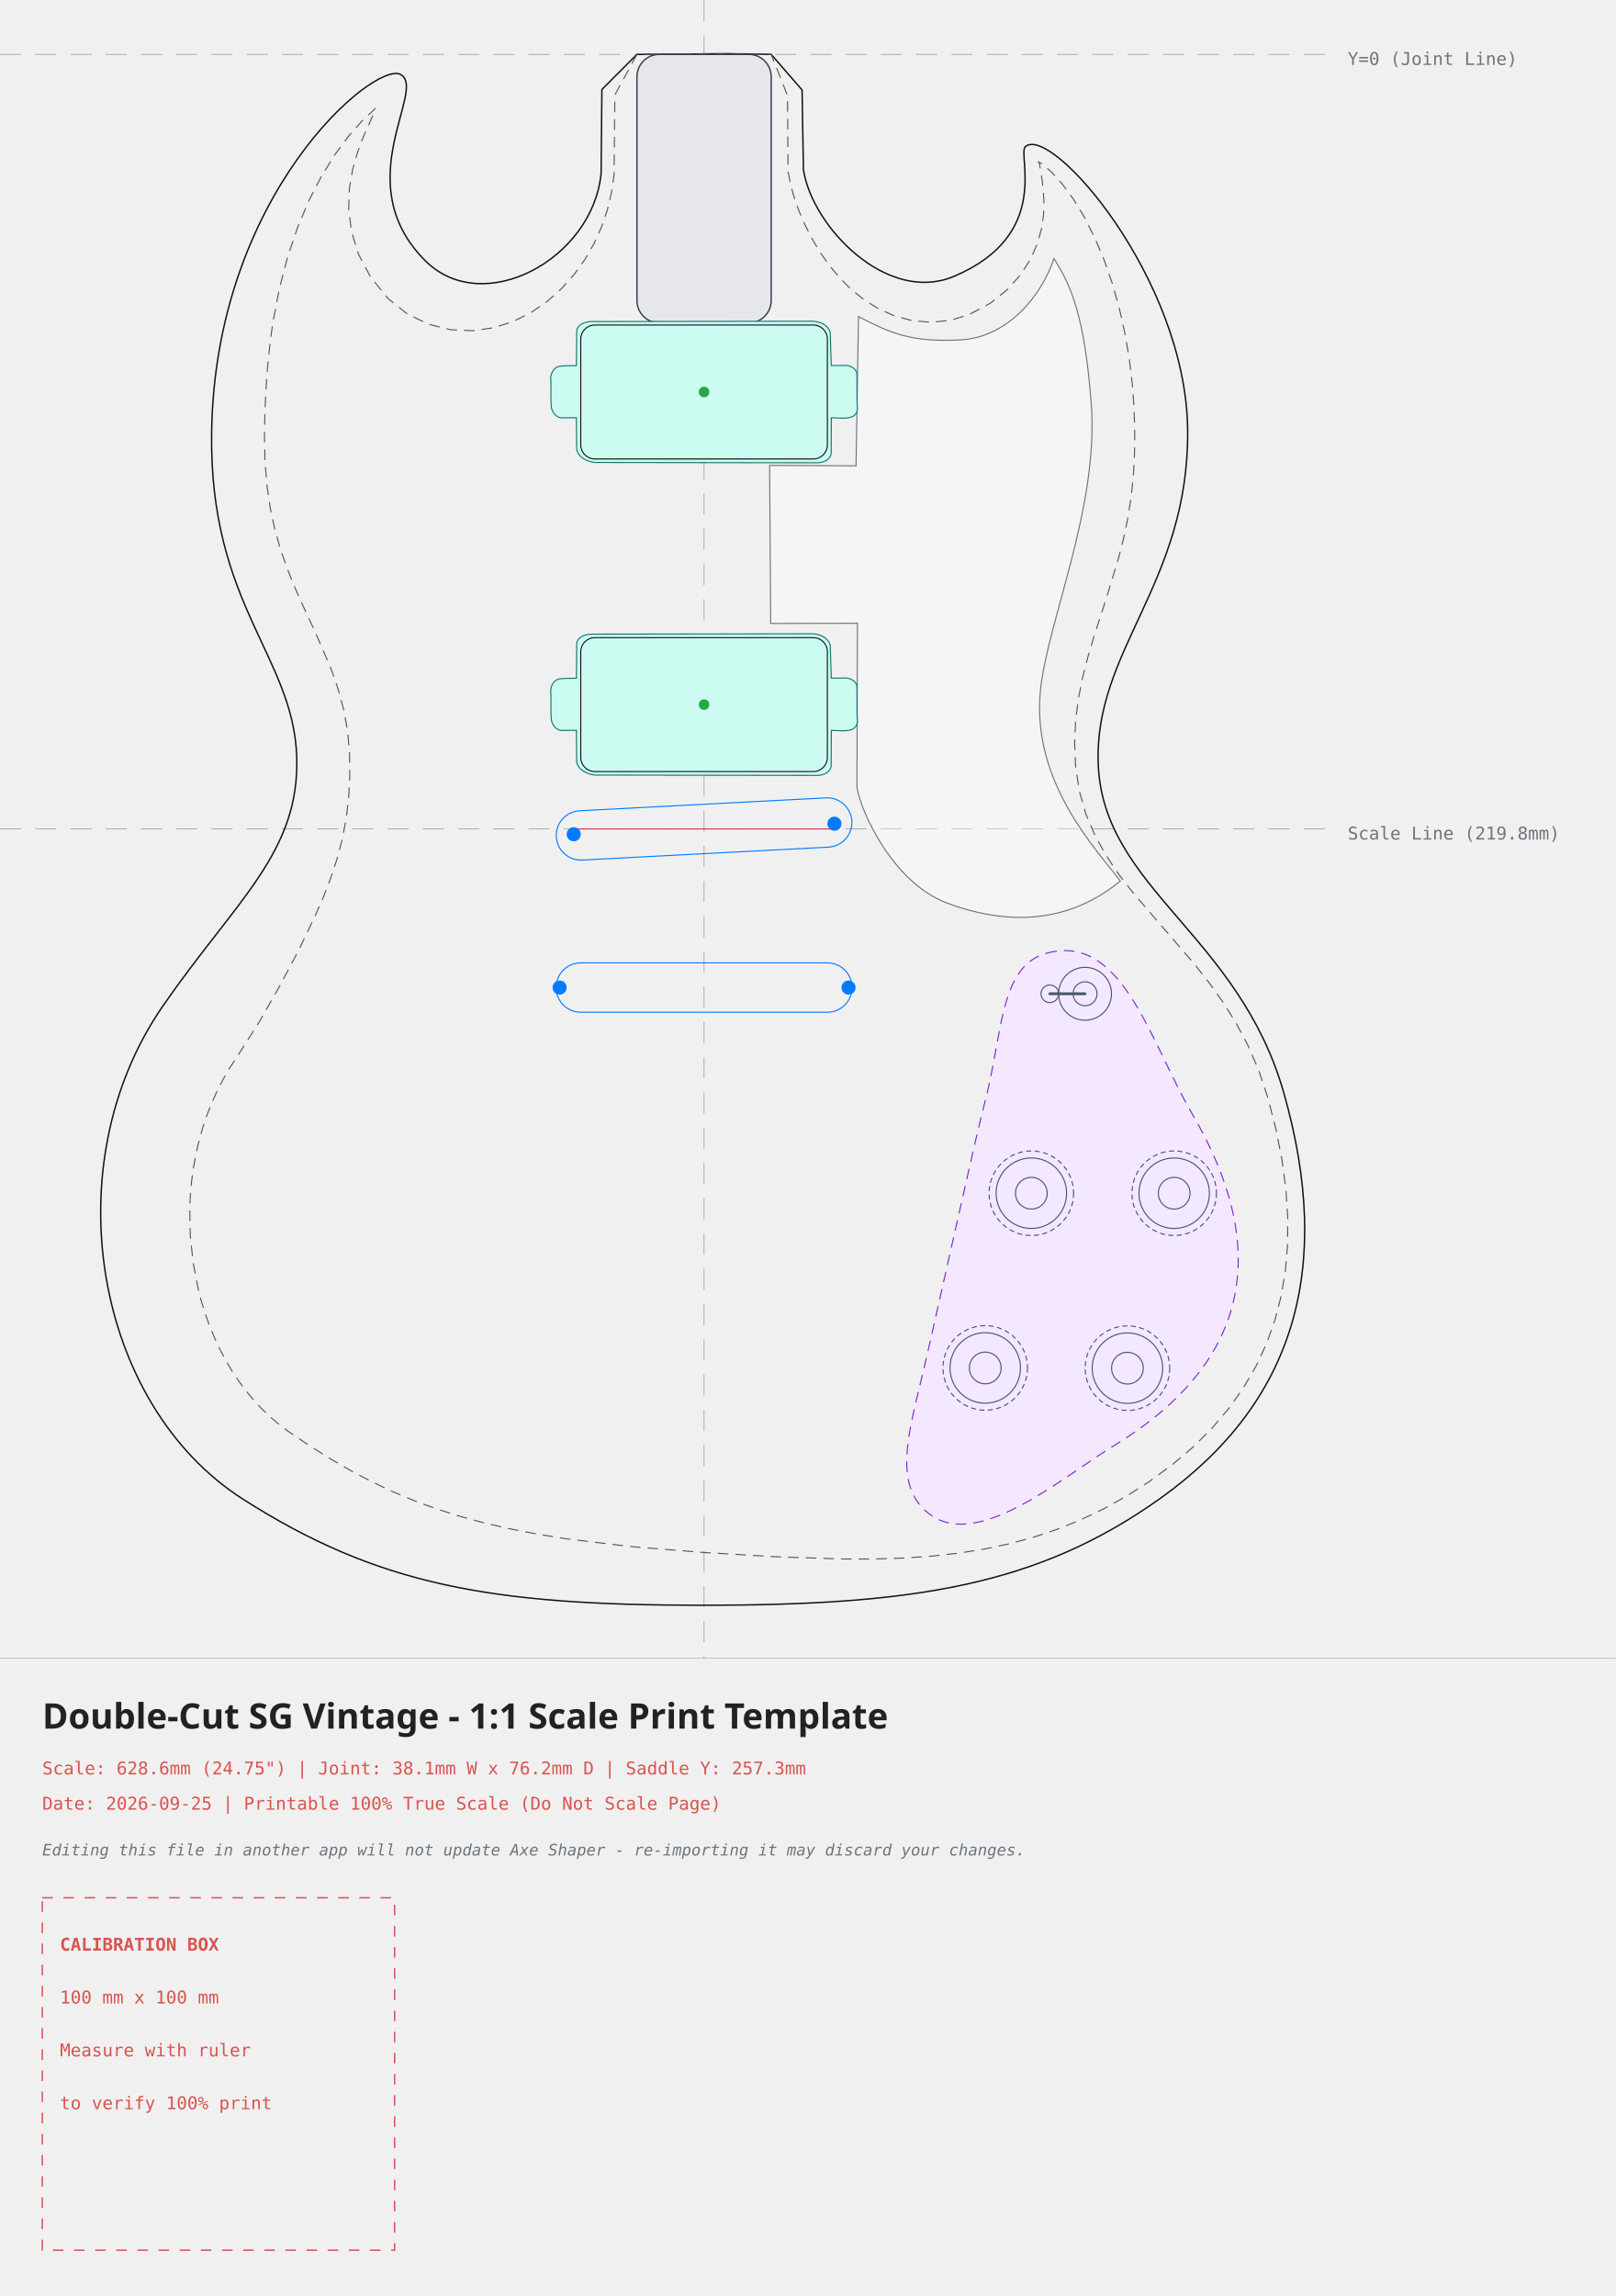
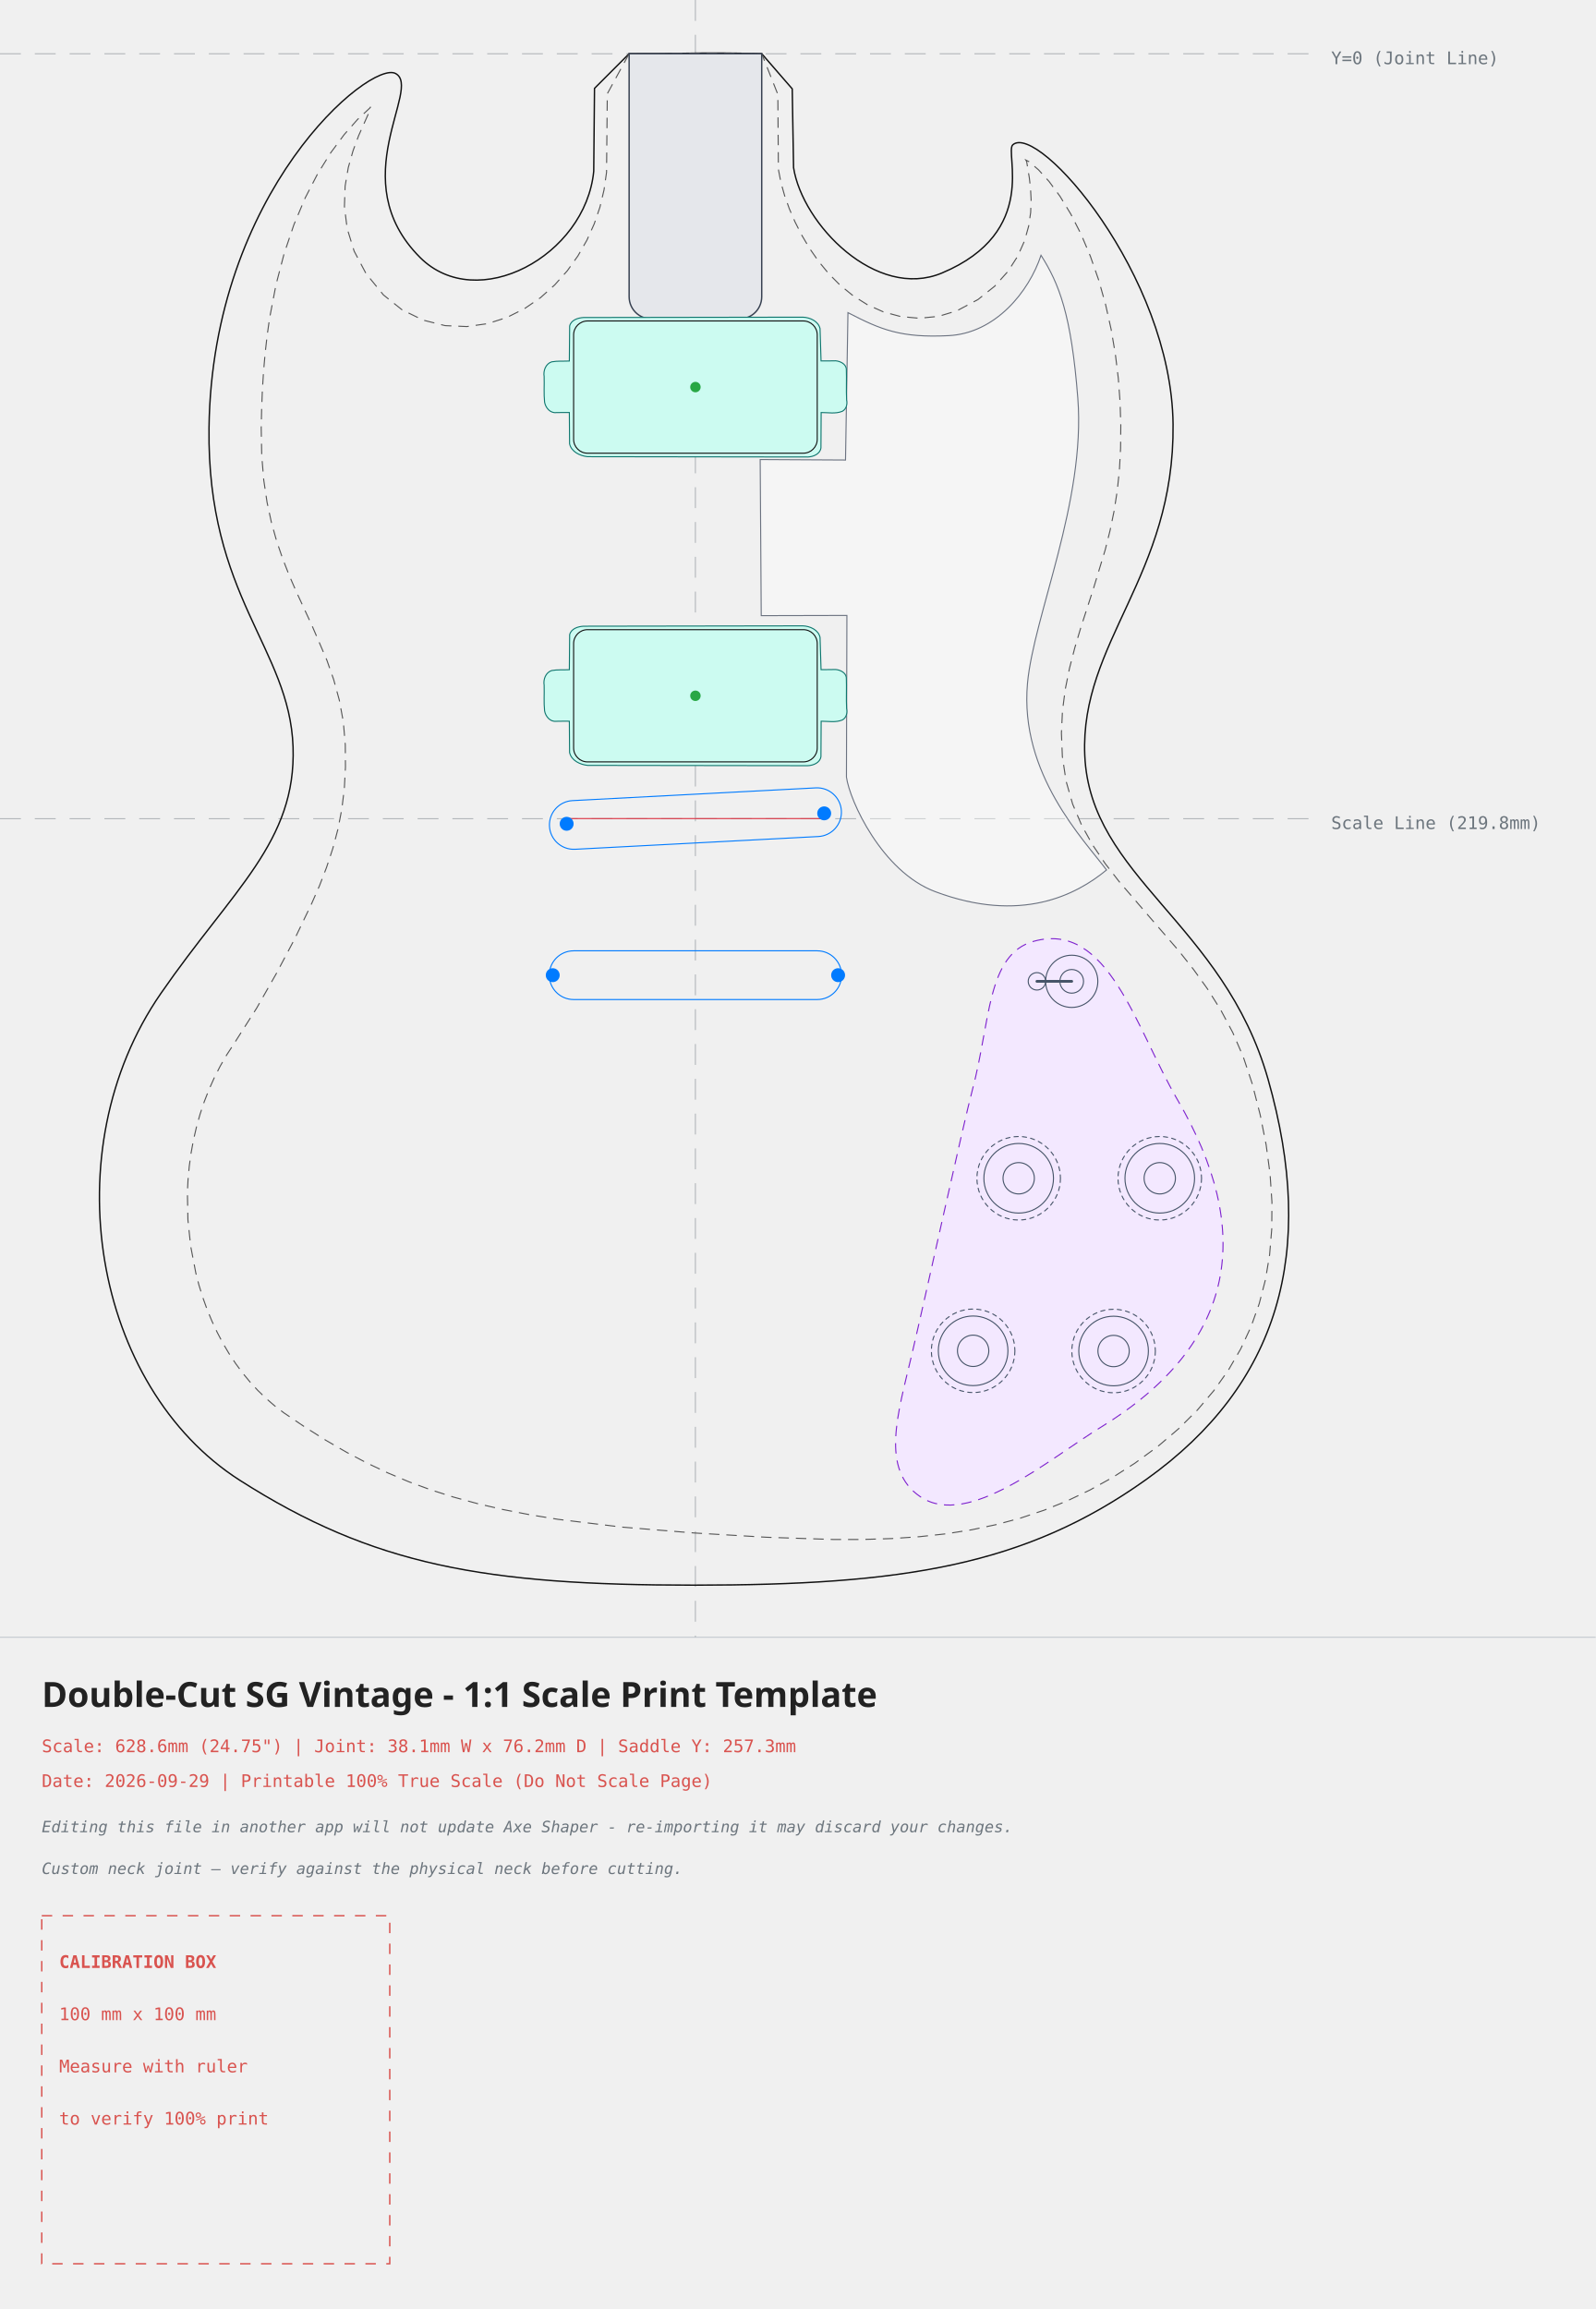
- <svg xmlns="http://www.w3.org/2000/svg" width="458.51mm" height="651.50mm" viewBox="-199.83 -15.43 458.51 651.50">
+ <svg xmlns="http://www.w3.org/2000/svg" width="458.51mm" height="663.50mm" viewBox="-199.83 -15.43 458.51 663.50">
  <style>
    .body-line { fill: none; stroke: #111111; stroke-width: 0.4; stroke-linecap: round; stroke-linejoin: round; }
    .edge-inset { fill: none; stroke: #555555; stroke-width: 0.3; stroke-dasharray: 3,2; }
    .neck-pocket { fill: #e5e7eb; stroke: #374151; stroke-width: 0.4; }
    .pickup-rout { fill: #ccfbf1; stroke: #0f766e; stroke-width: 0.3; }
    .pickup-cover { fill: none; stroke: #111111; stroke-width: 0.3; }
    .bridge-rout { fill: none; stroke: #007bff; stroke-width: 0.3; }
    .back-route { fill: #f3e8ff; stroke: #7e22ce; stroke-width: 0.3; stroke-dasharray: 3,2; }
    .front-route { fill: #ccfbf1; stroke: #0f766e; stroke-width: 0.3; }
    .pickguard { fill: #ffffff; fill-opacity: 0.35; stroke: #6b7280; stroke-width: 0.3; }
    .control-outline { fill: none; stroke: #475569; stroke-width: 0.3; }
    .control-body { fill: none; stroke: #475569; stroke-width: 0.3; stroke-dasharray: 1.2,1.2; stroke-linecap: round; }
    .control-slot { fill: none; stroke: #475569; stroke-width: 0.6; stroke-linecap: round; }
    .control-lever { fill: none; stroke: #475569; stroke-width: 0.8; stroke-linecap: round; }
    .control-cap { fill: none; stroke: #475569; stroke-width: 0.3; }
    .center-axis { fill: none; stroke: #6c757d; stroke-width: 0.2; stroke-dasharray: 6,4; opacity: 0.7; }
    .calibration-box { fill: none; stroke: #d9534f; stroke-width: 0.4; stroke-dasharray: 3,3; }
    .band-rule { fill: none; stroke: #adb5bd; stroke-width: 0.2; }
    .text-label { font-family: monospace, sans-serif; font-size: 5px; fill: #d9534f; }
    .disclaimer-label { font-family: monospace, sans-serif; font-size: 4.5px; font-style: italic; fill: #6c757d; }
    .axis-label { font-family: monospace, sans-serif; font-size: 5px; fill: #6c757d; }
    .title-label { font-family: sans-serif; font-size: 10px; font-weight: bold; fill: #222222; }
  </style>
  <g>
    <line x1="0" y1="-15.43" x2="0" y2="455.07" class="center-axis" />
    <line x1="-199.83" y1="0" x2="178.68" y2="0" class="center-axis" />
    <text x="182.68" y="3" class="axis-label">Y=0 (Joint Line)</text>
    <line x1="-199.83" y1="219.79" x2="178.68" y2="219.79" class="center-axis" stroke="#007bff" />
    <text x="182.68" y="222.79" class="axis-label" fill="#007bff">Scale Line (219.8mm)</text>
    <path d="M 97.19 255.06 C 118.65 249.06, 126.51 280.03, 138.58 300.70 C 160.30 337.91, 156.17 370.46, 116.28 394.83 C 101.68 403.75, 78.45 423.93, 64.69 414.70 C 53.01 406.88, 58.19 390.76, 62.18 373.82 C 66.17 356.89, 76.95 307.65, 79.58 297.78 C 84.83 278.12, 83.68 258.84, 97.19 255.06 Z" class="back-route" />
    <path d="M -19.05 0.00 C -19.05 0.00, -29.00 9.96, -29.00 9.96 C -29.00 9.96, -29.22 33.78, -29.22 33.78 C -31.59 58.15, -62.76 74.90, -79.12 58.56 C -101.37 36.33, -78.37 9.83, -86.17 5.69 C -93.49 1.81, -138.92 39.57, -139.77 107.55 C -140.38 156.10, -116.60 170.80, -115.62 199.19 C -114.68 226.45, -132.81 239.94, -153.63 270.07 C -184.83 315.22, -172.99 383.07, -130.88 409.96 C -92.57 434.42, -60.46 440.07, -0.46 440.07 C 59.54 440.07, 94.78 434.52, 129.55 409.69 C 167.72 382.44, 178.68 344.40, 164.55 294.70 C 151.75 249.72, 113.39 236.69, 111.88 201.62 C 110.48 169.01, 137.71 150.22, 137.25 106.48 C 136.79 63.54, 98.47 19.77, 91.20 26.18 C 88.76 28.33, 99.00 51.21, 70.84 63.02 C 51.97 70.93, 30.72 49.02, 28.20 32.74 C 28.20 32.74, 27.82 10.10, 27.82 10.10 C 27.82 10.10, 19.05 0.00, 19.05 0.00 C -1.22 -0.43, 1.22 0.04, -19.05 0.00 Z" class="body-line" />
    <path d="M -19.05 0.00 L -25.32 11.51 L -25.54 34.11 L -26.27 39.17 L -27.44 44.09 L -29.08 48.90 L -31.18 53.58 L -33.77 58.11 L -36.85 62.42 L -40.43 66.44 L -44.50 70.09 L -49.08 73.24 L -54.16 75.79 L -59.71 77.57 L -65.67 78.41 L -71.93 78.14 L -78.25 76.56 L -84.32 73.58 L -89.65 69.32 L -94.65 63.19 L -98.06 56.75 L -100.08 50.23 L -100.86 43.92 L -100.66 38.05 L -99.75 32.71 L -98.39 27.91 L -96.78 23.56 L -93.66 16.57 L -93.33 15.27 L -93.33 15.27 L -93.33 15.27 L -93.33 15.27 L -93.33 15.27 L -93.33 15.27 L -93.33 15.27 L -93.33 15.27 L -93.33 15.27 L -93.56 15.61 L -97.11 18.92 L -100.90 23.21 L -104.77 28.43 L -108.56 34.52 L -112.13 41.43 L -115.36 49.09 L -118.18 57.43 L -120.52 66.38 L -122.37 76.03 L -123.05 80.87 L -123.63 85.96 L -124.09 91.19 L -124.43 96.56 L -124.65 102.07 L -124.77 107.66 L -124.62 115.51 L -124.04 122.54 L -123.09 128.91 L -121.83 134.74 L -120.31 140.14 L -118.57 145.21 L -116.66 150.07 L -114.60 154.79 L -110.15 164.40 L -105.91 174.26 L -103.94 179.88 L -102.33 185.75 L -101.17 192.03 L -100.61 198.62 L -100.56 204.97 L -100.88 211.07 L -101.60 217.01 L -102.71 222.79 L -104.20 228.39 L -106.00 233.83 L -108.04 239.12 L -110.36 244.40 L -115.11 254.28 L -120.39 264.26 L -126.11 274.31 L -132.60 284.50 L -134.69 287.70 L -136.56 290.94 L -138.26 294.27 L -139.79 297.69 L -141.16 301.20 L -142.36 304.79 L -143.38 308.45 L -144.24 312.16 L -144.93 315.93 L -145.45 319.74 L -145.80 323.57 L -145.98 327.14 L -145.83 335.12 L -145.03 342.74 L -143.54 350.46 L -142.67 353.82 L -141.57 357.37 L -140.33 360.82 L -138.94 364.18 L -137.42 367.42 L -135.78 370.54 L -134.01 373.54 L -132.11 376.40 L -130.11 379.11 L -127.99 381.68 L -125.76 384.10 L -123.42 386.37 L -120.98 388.48 L -118.29 390.53 L -112.20 394.65 L -106.15 398.47 L -100.20 401.91 L -94.30 405.02 L -88.35 407.83 L -82.30 410.38 L -76.04 412.68 L -69.52 414.76 L -62.66 416.63 L -55.39 418.32 L -47.66 419.82 L -39.52 421.15 L -21.19 423.38 L -0.46 425.07 L 20.50 426.31 L 39.46 426.94 L 48.13 426.94 L 56.47 426.68 L 64.43 426.14 L 72.07 425.31 L 79.42 424.15 L 86.54 422.65 L 93.45 420.79 L 100.20 418.53 L 106.82 415.86 L 113.35 412.74 L 119.82 409.15 L 126.21 405.07 L 132.88 400.20 L 138.88 395.09 L 144.26 389.73 L 149.01 384.12 L 153.15 378.27 L 156.69 372.18 L 159.64 365.83 L 162.00 359.21 L 163.79 352.32 L 164.99 345.16 L 165.61 337.70 L 165.66 329.95 L 165.12 321.91 L 164.00 313.57 L 162.29 304.93 L 160.01 296.04 L 157.44 288.31 L 154.40 281.27 L 150.95 274.78 L 147.16 268.76 L 143.11 263.12 L 138.89 257.79 L 130.14 247.66 L 121.72 237.85 L 117.76 232.74 L 114.16 227.41 L 111.00 221.74 L 108.40 215.64 L 106.51 209.04 L 105.44 201.95 L 105.17 195.24 L 105.47 188.82 L 106.28 182.60 L 107.50 176.56 L 109.02 170.69 L 110.74 164.92 L 114.34 153.80 L 117.75 142.57 L 119.13 137.07 L 120.30 131.44 L 121.20 125.67 L 121.83 119.70 L 122.17 113.40 L 122.23 106.75 L 122.02 100.09 L 121.52 93.32 L 120.67 86.33 L 119.45 79.19 L 117.85 72.04 L 115.86 65.00 L 113.50 58.23 L 110.82 51.88 L 107.87 46.09 L 104.77 40.99 L 101.62 36.72 L 98.59 33.37 L 95.89 31.05 L 94.93 30.55 L 94.93 30.55 L 94.93 30.55 L 94.93 30.55 L 94.93 30.55 L 94.93 30.55 L 94.93 30.55 L 95.18 30.99 L 95.95 35.68 L 96.29 38.68 L 96.46 41.98 L 96.33 45.62 L 95.75 49.58 L 94.56 53.80 L 92.61 58.18 L 89.79 62.57 L 86.01 66.80 L 81.21 70.63 L 75.17 73.86 L 69.85 75.48 L 64.31 76.02 L 58.97 75.53 L 53.98 74.18 L 49.41 72.13 L 45.28 69.53 L 41.58 66.52 L 38.29 63.20 L 35.38 59.65 L 32.81 55.96 L 30.57 52.17 L 28.63 48.36 L 26.98 44.55 L 25.63 40.78 L 24.58 37.06 L 23.84 33.25 L 23.68 11.69 L 19.05 0.00 L 0.00 -0.15 Z" class="edge-inset" />
    <path d="M 43.83 74.41 C 53.29 79.32, 59.02 81.71, 72.73 81.02 C 86.25 80.34, 95.84 68.38, 99.31 57.93 C 104.46 66.07, 108.01 74.85, 109.88 99.01 C 112.17 128.68, 97.18 161.56, 95.42 180.93 C 93.06 207.00, 111.77 226.02, 118.13 234.56 C 109.44 241.75, 93.48 250.02, 68.88 240.78 C 53.54 235.01, 44.30 214.58, 43.40 207.88 C 43.40 207.88, 43.53 161.42, 43.53 161.42 C 43.53 161.42, 18.91 161.48, 18.91 161.48 C 18.91 161.48, 18.61 116.62, 18.61 116.62 C 18.61 116.62, 43.13 116.76, 43.13 116.76 C 43.13 116.76, 43.83 74.41, 43.83 74.41 Z" class="pickguard" style="fill:#ffffff" />
-     <rect x="-19.05" y="0" width="38.1" height="76.2" rx="6.35" ry="6.35" class="neck-pocket" />
+     <path d="M -19.05 0 L 19.05 0 L 19.05 69.85 L 19.01 70.561 L 18.891 71.263 L 18.694 71.947 L 18.421 72.605 L 18.077 73.228 L 17.665 73.809 L 17.19 74.34 L 16.659 74.815 L 16.078 75.227 L 15.455 75.571 L 14.797 75.844 L 14.113 76.041 L 13.411 76.16 L 12.7 76.2 L -12.7 76.2 L -13.411 76.16 L -14.113 76.041 L -14.797 75.844 L -15.455 75.571 L -16.078 75.227 L -16.659 74.815 L -17.19 74.34 L -17.665 73.809 L -18.077 73.228 L -18.421 72.605 L -18.694 71.947 L -18.891 71.263 L -19.01 70.561 L -19.05 69.85 Z" class="neck-pocket" />
    <g transform="translate(0, 95.79989) rotate(0)">
      <path d="M -32.15 -19.99 C -33.74 -19.90, -35.70 -19.30, -36.14 -17.56 C -36.14 -17.56, -36.23 -7.49, -36.23 -7.49 C -37.92 -7.40, -39.65 -7.56, -41.32 -7.25 C -43.03 -6.68, -43.77 -4.68, -43.47 -3.02 C -43.39 -0.56, -43.60 1.90, -43.34 4.34 C -43.07 5.93, -41.74 7.54, -39.99 7.33 C -38.74 7.29, -37.48 7.31, -36.23 7.31 C -36.23 7.31, -36.16 16.31, -36.16 16.31 C -35.63 18.63, -33.15 19.77, -30.99 20.00 C -30.99 20.00, 32.28 20.09, 32.28 20.09 C 33.88 20.03, 35.81 19.25, 36.07 17.48 C 36.07 17.48, 36.13 7.31, 36.13 7.31 C 38.15 7.31, 40.29 7.75, 42.22 6.95 C 43.38 6.33, 43.72 4.89, 43.45 3.69 C 43.29 0.71, 43.49 -2.28, 43.36 -5.26 C 43.17 -6.69, 41.58 -7.45, 40.27 -7.55 C 38.89 -7.55, 37.50 -7.48, 36.10 -7.51 C 36.10 -7.51, 35.81 -16.81, 35.81 -16.81 C 35.30 -18.97, 32.92 -20.01, 30.88 -20.09 C 30.88 -20.09, -32.15 -19.99, -32.15 -19.99 Z" class="pickup-rout" />
      <rect x="-35.00" y="-19.00" width="70.00" height="38.00" rx="4.00" ry="4.00" class="pickup-cover" />
      <circle cx="0" cy="0" r="1.5" fill="#28a745" />
    </g>
    <g transform="translate(0, 184.5036) rotate(0)">
      <path d="M -32.15 -19.99 C -33.74 -19.90, -35.70 -19.30, -36.14 -17.56 C -36.14 -17.56, -36.23 -7.49, -36.23 -7.49 C -37.92 -7.40, -39.65 -7.56, -41.32 -7.25 C -43.03 -6.68, -43.77 -4.68, -43.47 -3.02 C -43.39 -0.56, -43.60 1.90, -43.34 4.34 C -43.07 5.93, -41.74 7.54, -39.99 7.33 C -38.74 7.29, -37.48 7.31, -36.23 7.31 C -36.23 7.31, -36.16 16.31, -36.16 16.31 C -35.63 18.63, -33.15 19.77, -30.99 20.00 C -30.99 20.00, 32.28 20.09, 32.28 20.09 C 33.88 20.03, 35.81 19.25, 36.07 17.48 C 36.07 17.48, 36.13 7.31, 36.13 7.31 C 38.15 7.31, 40.29 7.75, 42.22 6.95 C 43.38 6.33, 43.72 4.89, 43.45 3.69 C 43.29 0.71, 43.49 -2.28, 43.36 -5.26 C 43.17 -6.69, 41.58 -7.45, 40.27 -7.55 C 38.89 -7.55, 37.50 -7.48, 36.10 -7.51 C 36.10 -7.51, 35.81 -16.81, 35.81 -16.81 C 35.30 -18.97, 32.92 -20.01, 30.88 -20.09 C 30.88 -20.09, -32.15 -19.99, -32.15 -19.99 Z" class="pickup-rout" />
      <rect x="-35.00" y="-19.00" width="70.00" height="38.00" rx="4.00" ry="4.00" class="pickup-cover" />
      <circle cx="0" cy="0" r="1.5" fill="#28a745" />
    </g>
    <g id="control-knobs">
      <g transform="translate(92.89, 323.15)" data-knob-style="generic">
        <circle cx="0" cy="0" r="12.00" class="control-body" />
        <circle cx="0" cy="0" r="10.00" class="control-outline" />
        <circle cx="0" cy="0" r="4.50" class="control-outline" />
      </g>
      <g transform="translate(133.43, 323.15)" data-knob-style="generic">
        <circle cx="0" cy="0" r="12.00" class="control-body" />
        <circle cx="0" cy="0" r="10.00" class="control-outline" />
        <circle cx="0" cy="0" r="4.50" class="control-outline" />
      </g>
      <g transform="translate(79.80, 372.73)" data-knob-style="generic">
        <circle cx="0" cy="0" r="12.00" class="control-body" />
        <circle cx="0" cy="0" r="10.00" class="control-outline" />
        <circle cx="0" cy="0" r="4.50" class="control-outline" />
      </g>
      <g transform="translate(120.16, 372.79)" data-knob-style="generic">
        <circle cx="0" cy="0" r="12.00" class="control-body" />
        <circle cx="0" cy="0" r="10.00" class="control-outline" />
        <circle cx="0" cy="0" r="4.50" class="control-outline" />
      </g>
    </g>
    <g id="control-switches">
      <g transform="translate(108.13, 266.56) rotate(-90.00)" data-switch-type="gibson_toggle">
        <circle cx="0" cy="0" r="7.5" class="control-outline" />
        <circle cx="0" cy="0" r="3.4" class="control-outline" />
        <line x1="0" y1="0" x2="0" y2="-10" class="control-lever" />
        <circle cx="0" cy="-10" r="2.5" class="control-cap" />
      </g>
    </g>
    <g id="bridge-hardware">
      <rect x="-42.00" y="212.79" width="84.00" height="14.00" rx="7.00" ry="7.00" class="bridge-rout" transform="rotate(-3 0.00 219.79)" />
      <rect x="-42.00" y="257.79" width="84.00" height="14.00" rx="7.00" ry="7.00" class="bridge-rout" />
      <line x1="-37.31" y1="219.79" x2="37.31" y2="219.79" stroke="#dc3545" stroke-width="0.3" />
      <g transform="translate(0, 219.79)">
        <circle cx="-37" cy="1.5" r="2" fill="#007bff" />
        <circle cx="37" cy="-1.5" r="2" fill="#007bff" />
        <circle cx="-41" cy="45" r="2" fill="#007bff" />
        <circle cx="41" cy="45" r="2" fill="#007bff" />
      </g>
    </g>
  </g>
  <g>
    <line x1="-199.83" y1="455.07" x2="258.68" y2="455.07" class="band-rule" />
    <text x="-187.83" y="475.07" class="title-label">Double-Cut SG Vintage - 1:1 Scale Print Template</text>
    <text x="-187.83" y="488.07" class="text-label">Scale: 628.6mm (24.75") | Joint: 38.1mm W x 76.2mm D | Saddle Y: 257.3mm</text>
-     <text x="-187.83" y="498.07" class="text-label">Date: 2026-09-25 | Printable 100% True Scale (Do Not Scale Page)</text>
+     <text x="-187.83" y="498.07" class="text-label">Date: 2026-09-29 | Printable 100% True Scale (Do Not Scale Page)</text>
    <text x="-187.83" y="511.07" class="disclaimer-label">Editing this file in another app will not update Axe Shaper - re-importing it may discard your changes.</text>
-     <g transform="translate(-187.83, 523.07)">
+     <text x="-187.83" y="523.07" class="disclaimer-label">Custom neck joint — verify against the physical neck before cutting.</text>
+     <g transform="translate(-187.83, 535.07)">
      <rect x="0" y="0" width="100" height="100" class="calibration-box" />
      <text x="5" y="15" class="text-label" font-weight="bold">CALIBRATION BOX</text>
      <text x="5" y="30" class="text-label">100 mm x 100 mm</text>
      <text x="5" y="45" class="text-label">Measure with ruler</text>
      <text x="5" y="60" class="text-label">to verify 100% print</text>
    </g>
  </g>
</svg>
